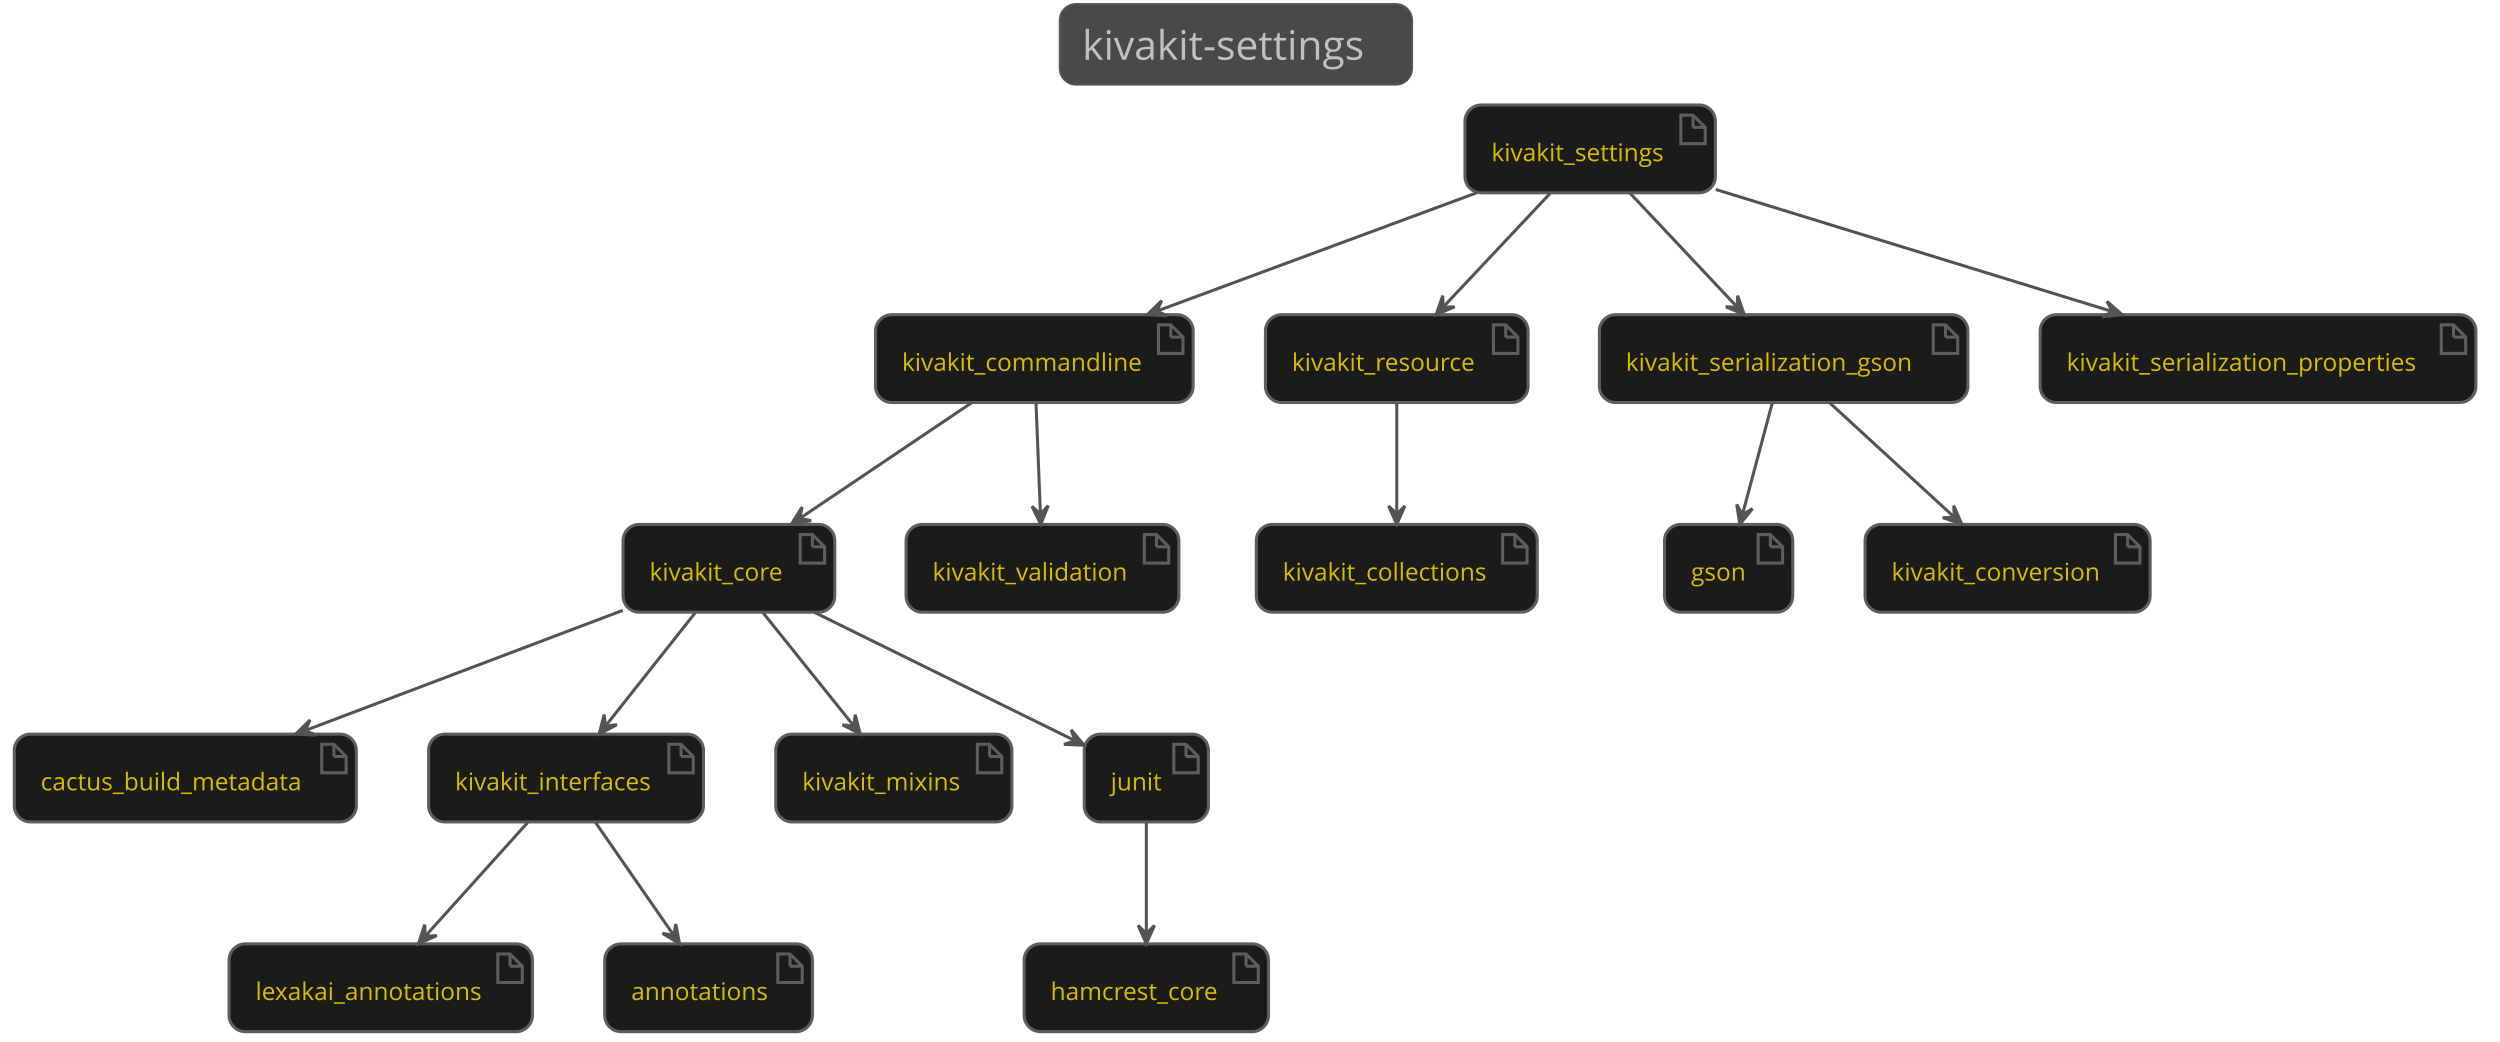
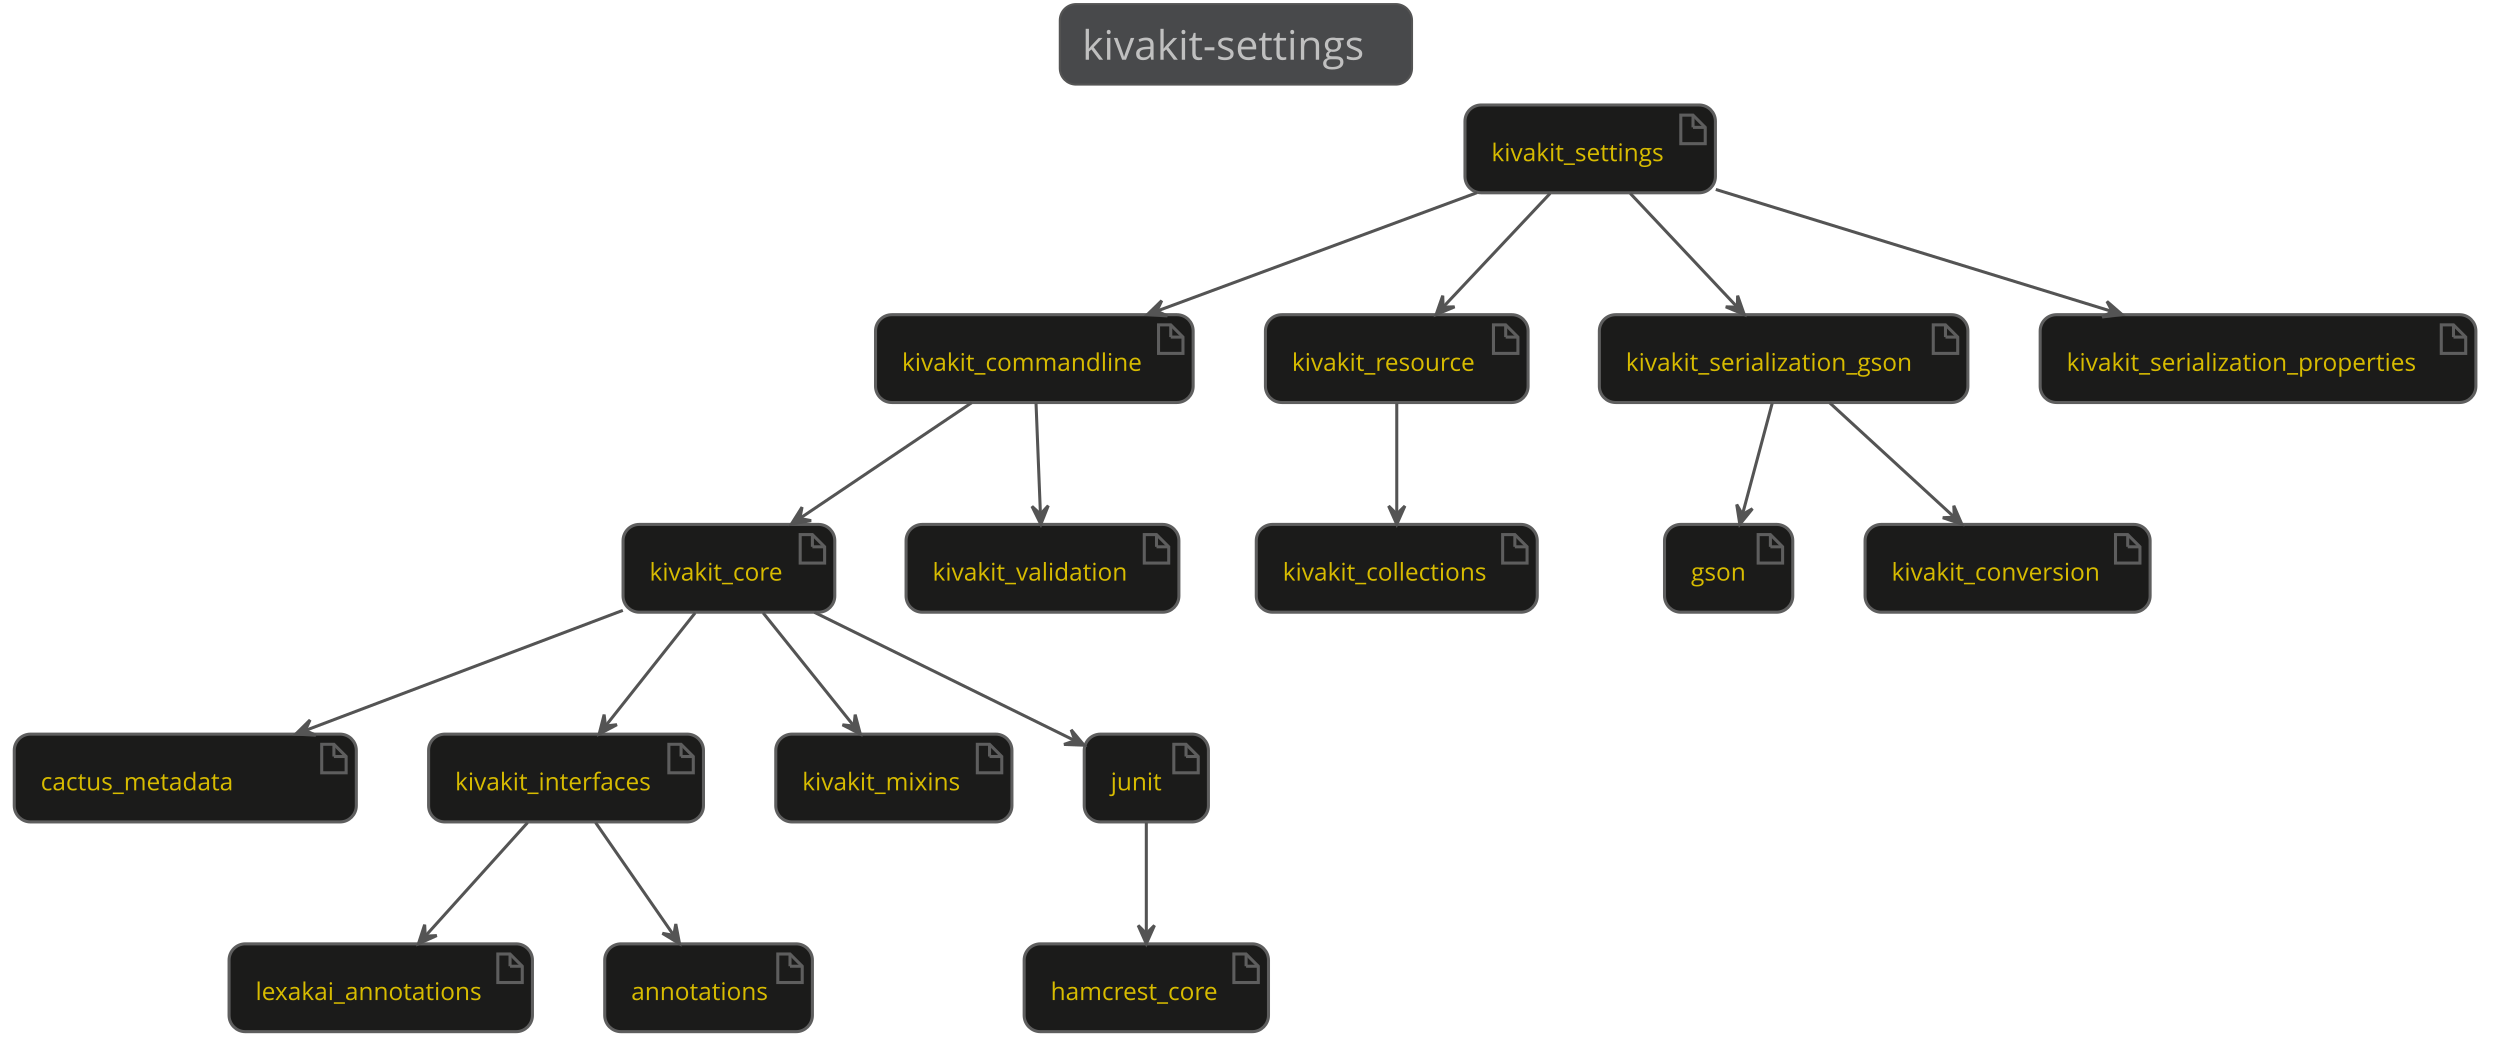
<svg xmlns="http://www.w3.org/2000/svg" contentScriptType="application/ecmascript" contentStyleType="text/css" height="533.333px" preserveAspectRatio="none" style="width:1279px;height:533px;background:#333333;" version="1.1" viewBox="0 0 1279 533" width="1279.167px" zoomAndPan="magnify">
  <defs />
  <g>
    <rect fill="#48494B" height="41.203" rx="8.333" ry="8.333" style="stroke:#545454;stroke-width:1.042;" width="180.208" x="542.188" y="2.083" />
    <text fill="#C0C0C0" font-family="Open Sans,Avenir,Nunito,Arial,Helvetica,SansSerif" font-size="20.833" lengthAdjust="spacing" textLength="157.292" x="553.646" y="30.558">kivakit-settings</text>
    <rect fill="#1B1B1A" height="44.93" rx="8.333" ry="8.333" style="stroke:#5E5E5E;stroke-width:1.562;" width="65.625" x="851.562" y="268.286" />
    <polygon fill="#1B1B1A" points="899.479,273.495,899.479,288.078,911.979,288.078,911.979,279.745,905.729,273.495,899.479,273.495" style="stroke:#5E5E5E;stroke-width:1.562;" />
    <line style="stroke:#5E5E5E;stroke-width:1.562;" x1="905.729" x2="905.729" y1="273.495" y2="279.745" />
    <line style="stroke:#5E5E5E;stroke-width:1.562;" x1="911.979" x2="905.729" y1="279.745" y2="279.745" />
    <text fill="#D8BC00" font-family="Open Sans,Avenir,Nunito,Arial,Helvetica,SansSerif" font-size="12.5" lengthAdjust="spacing" textLength="28.125" x="865.104" y="297.038">gson</text>
    <rect fill="#1B1B1A" height="44.93" rx="8.333" ry="8.333" style="stroke:#5E5E5E;stroke-width:1.562;" width="175" x="7.292" y="375.578" />
    <polygon fill="#1B1B1A" points="164.583,380.786,164.583,395.37,177.083,395.37,177.083,387.036,170.833,380.786,164.583,380.786" style="stroke:#5E5E5E;stroke-width:1.562;" />
    <line style="stroke:#5E5E5E;stroke-width:1.562;" x1="170.833" x2="170.833" y1="380.786" y2="387.036" />
    <line style="stroke:#5E5E5E;stroke-width:1.562;" x1="177.083" x2="170.833" y1="387.036" y2="387.036" />
-     <text fill="#D8BC00" font-family="Open Sans,Avenir,Nunito,Arial,Helvetica,SansSerif" font-size="12.5" lengthAdjust="spacing" textLength="137.5" x="20.833" y="404.329">cactus_build_metadata</text>
+     <text fill="#D8BC00" font-family="Open Sans,Avenir,Nunito,Arial,Helvetica,SansSerif" font-size="12.5" lengthAdjust="spacing" textLength="137.5" x="20.833" y="404.329">cactus_metadata</text>
    <rect fill="#1B1B1A" height="44.93" rx="8.333" ry="8.333" style="stroke:#5E5E5E;stroke-width:1.562;" width="143.75" x="642.708" y="268.286" />
    <polygon fill="#1B1B1A" points="768.75,273.495,768.75,288.078,781.25,288.078,781.25,279.745,775,273.495,768.75,273.495" style="stroke:#5E5E5E;stroke-width:1.562;" />
    <line style="stroke:#5E5E5E;stroke-width:1.562;" x1="775" x2="775" y1="273.495" y2="279.745" />
    <line style="stroke:#5E5E5E;stroke-width:1.562;" x1="781.25" x2="775" y1="279.745" y2="279.745" />
    <text fill="#D8BC00" font-family="Open Sans,Avenir,Nunito,Arial,Helvetica,SansSerif" font-size="12.5" lengthAdjust="spacing" textLength="106.25" x="656.25" y="297.038">kivakit_collections</text>
    <rect fill="#1B1B1A" height="44.93" rx="8.333" ry="8.333" style="stroke:#5E5E5E;stroke-width:1.562;" width="162.5" x="447.917" y="160.994" />
    <polygon fill="#1B1B1A" points="592.708,166.203,592.708,180.786,605.208,180.786,605.208,172.453,598.958,166.203,592.708,166.203" style="stroke:#5E5E5E;stroke-width:1.562;" />
    <line style="stroke:#5E5E5E;stroke-width:1.562;" x1="598.958" x2="598.958" y1="166.203" y2="172.453" />
    <line style="stroke:#5E5E5E;stroke-width:1.562;" x1="605.208" x2="598.958" y1="172.453" y2="172.453" />
    <text fill="#D8BC00" font-family="Open Sans,Avenir,Nunito,Arial,Helvetica,SansSerif" font-size="12.5" lengthAdjust="spacing" textLength="125" x="461.458" y="189.746">kivakit_commandline</text>
    <rect fill="#1B1B1A" height="44.93" rx="8.333" ry="8.333" style="stroke:#5E5E5E;stroke-width:1.562;" width="145.833" x="954.167" y="268.286" />
    <polygon fill="#1B1B1A" points="1082.292,273.495,1082.292,288.078,1094.792,288.078,1094.792,279.745,1088.542,273.495,1082.292,273.495" style="stroke:#5E5E5E;stroke-width:1.562;" />
    <line style="stroke:#5E5E5E;stroke-width:1.562;" x1="1088.542" x2="1088.542" y1="273.495" y2="279.745" />
    <line style="stroke:#5E5E5E;stroke-width:1.562;" x1="1094.792" x2="1088.542" y1="279.745" y2="279.745" />
    <text fill="#D8BC00" font-family="Open Sans,Avenir,Nunito,Arial,Helvetica,SansSerif" font-size="12.5" lengthAdjust="spacing" textLength="108.333" x="967.708" y="297.038">kivakit_conversion</text>
    <rect fill="#1B1B1A" height="44.93" rx="8.333" ry="8.333" style="stroke:#5E5E5E;stroke-width:1.562;" width="108.333" x="318.75" y="268.286" />
    <polygon fill="#1B1B1A" points="409.375,273.495,409.375,288.078,421.875,288.078,421.875,279.745,415.625,273.495,409.375,273.495" style="stroke:#5E5E5E;stroke-width:1.562;" />
    <line style="stroke:#5E5E5E;stroke-width:1.562;" x1="415.625" x2="415.625" y1="273.495" y2="279.745" />
    <line style="stroke:#5E5E5E;stroke-width:1.562;" x1="421.875" x2="415.625" y1="279.745" y2="279.745" />
    <text fill="#D8BC00" font-family="Open Sans,Avenir,Nunito,Arial,Helvetica,SansSerif" font-size="12.5" lengthAdjust="spacing" textLength="70.833" x="332.292" y="297.038">kivakit_core</text>
    <rect fill="#1B1B1A" height="44.93" rx="8.333" ry="8.333" style="stroke:#5E5E5E;stroke-width:1.562;" width="140.625" x="219.271" y="375.578" />
    <polygon fill="#1B1B1A" points="342.188,380.786,342.188,395.37,354.688,395.37,354.688,387.036,348.438,380.786,342.188,380.786" style="stroke:#5E5E5E;stroke-width:1.562;" />
    <line style="stroke:#5E5E5E;stroke-width:1.562;" x1="348.438" x2="348.438" y1="380.786" y2="387.036" />
    <line style="stroke:#5E5E5E;stroke-width:1.562;" x1="354.688" x2="348.438" y1="387.036" y2="387.036" />
    <text fill="#D8BC00" font-family="Open Sans,Avenir,Nunito,Arial,Helvetica,SansSerif" font-size="12.5" lengthAdjust="spacing" textLength="103.125" x="232.812" y="404.329">kivakit_interfaces</text>
    <rect fill="#1B1B1A" height="44.93" rx="8.333" ry="8.333" style="stroke:#5E5E5E;stroke-width:1.562;" width="120.833" x="396.875" y="375.578" />
    <polygon fill="#1B1B1A" points="500,380.786,500,395.37,512.5,395.37,512.5,387.036,506.25,380.786,500,380.786" style="stroke:#5E5E5E;stroke-width:1.562;" />
    <line style="stroke:#5E5E5E;stroke-width:1.562;" x1="506.25" x2="506.25" y1="380.786" y2="387.036" />
    <line style="stroke:#5E5E5E;stroke-width:1.562;" x1="512.5" x2="506.25" y1="387.036" y2="387.036" />
    <text fill="#D8BC00" font-family="Open Sans,Avenir,Nunito,Arial,Helvetica,SansSerif" font-size="12.5" lengthAdjust="spacing" textLength="83.333" x="410.417" y="404.329">kivakit_mixins</text>
    <rect fill="#1B1B1A" height="44.93" rx="8.333" ry="8.333" style="stroke:#5E5E5E;stroke-width:1.562;" width="134.375" x="647.396" y="160.994" />
    <polygon fill="#1B1B1A" points="764.062,166.203,764.062,180.786,776.562,180.786,776.562,172.453,770.312,166.203,764.062,166.203" style="stroke:#5E5E5E;stroke-width:1.562;" />
    <line style="stroke:#5E5E5E;stroke-width:1.562;" x1="770.312" x2="770.312" y1="166.203" y2="172.453" />
    <line style="stroke:#5E5E5E;stroke-width:1.562;" x1="776.562" x2="770.312" y1="172.453" y2="172.453" />
    <text fill="#D8BC00" font-family="Open Sans,Avenir,Nunito,Arial,Helvetica,SansSerif" font-size="12.5" lengthAdjust="spacing" textLength="96.875" x="660.938" y="189.746">kivakit_resource</text>
    <rect fill="#1B1B1A" height="44.93" rx="8.333" ry="8.333" style="stroke:#5E5E5E;stroke-width:1.562;" width="188.542" x="818.229" y="160.994" />
    <polygon fill="#1B1B1A" points="989.062,166.203,989.062,180.786,1001.562,180.786,1001.562,172.453,995.312,166.203,989.062,166.203" style="stroke:#5E5E5E;stroke-width:1.562;" />
    <line style="stroke:#5E5E5E;stroke-width:1.562;" x1="995.312" x2="995.312" y1="166.203" y2="172.453" />
    <line style="stroke:#5E5E5E;stroke-width:1.562;" x1="1001.562" x2="995.312" y1="172.453" y2="172.453" />
    <text fill="#D8BC00" font-family="Open Sans,Avenir,Nunito,Arial,Helvetica,SansSerif" font-size="12.5" lengthAdjust="spacing" textLength="151.042" x="831.771" y="189.746">kivakit_serialization_gson</text>
    <rect fill="#1B1B1A" height="44.93" rx="8.333" ry="8.333" style="stroke:#5E5E5E;stroke-width:1.562;" width="222.917" x="1043.75" y="160.994" />
    <polygon fill="#1B1B1A" points="1248.958,166.203,1248.958,180.786,1261.458,180.786,1261.458,172.453,1255.208,166.203,1248.958,166.203" style="stroke:#5E5E5E;stroke-width:1.562;" />
    <line style="stroke:#5E5E5E;stroke-width:1.562;" x1="1255.208" x2="1255.208" y1="166.203" y2="172.453" />
    <line style="stroke:#5E5E5E;stroke-width:1.562;" x1="1261.458" x2="1255.208" y1="172.453" y2="172.453" />
    <text fill="#D8BC00" font-family="Open Sans,Avenir,Nunito,Arial,Helvetica,SansSerif" font-size="12.5" lengthAdjust="spacing" textLength="185.417" x="1057.292" y="189.746">kivakit_serialization_properties</text>
    <rect fill="#1B1B1A" height="44.93" rx="8.333" ry="8.333" style="stroke:#5E5E5E;stroke-width:1.562;" width="128.125" x="749.479" y="53.703" />
    <polygon fill="#1B1B1A" points="859.896,58.911,859.896,73.495,872.396,73.495,872.396,65.161,866.146,58.911,859.896,58.911" style="stroke:#5E5E5E;stroke-width:1.562;" />
    <line style="stroke:#5E5E5E;stroke-width:1.562;" x1="866.146" x2="866.146" y1="58.911" y2="65.161" />
    <line style="stroke:#5E5E5E;stroke-width:1.562;" x1="872.396" x2="866.146" y1="65.161" y2="65.161" />
    <text fill="#D8BC00" font-family="Open Sans,Avenir,Nunito,Arial,Helvetica,SansSerif" font-size="12.5" lengthAdjust="spacing" textLength="90.625" x="763.021" y="82.454">kivakit_settings</text>
    <rect fill="#1B1B1A" height="44.93" rx="8.333" ry="8.333" style="stroke:#5E5E5E;stroke-width:1.562;" width="139.583" x="463.542" y="268.286" />
    <polygon fill="#1B1B1A" points="585.417,273.495,585.417,288.078,597.917,288.078,597.917,279.745,591.667,273.495,585.417,273.495" style="stroke:#5E5E5E;stroke-width:1.562;" />
    <line style="stroke:#5E5E5E;stroke-width:1.562;" x1="591.667" x2="591.667" y1="273.495" y2="279.745" />
    <line style="stroke:#5E5E5E;stroke-width:1.562;" x1="597.917" x2="591.667" y1="279.745" y2="279.745" />
    <text fill="#D8BC00" font-family="Open Sans,Avenir,Nunito,Arial,Helvetica,SansSerif" font-size="12.5" lengthAdjust="spacing" textLength="102.083" x="477.083" y="297.038">kivakit_validation</text>
    <rect fill="#1B1B1A" height="44.93" rx="8.333" ry="8.333" style="stroke:#5E5E5E;stroke-width:1.562;" width="155.208" x="117.188" y="482.87" />
    <polygon fill="#1B1B1A" points="254.688,488.078,254.688,502.661,267.188,502.661,267.188,494.328,260.938,488.078,254.688,488.078" style="stroke:#5E5E5E;stroke-width:1.562;" />
    <line style="stroke:#5E5E5E;stroke-width:1.562;" x1="260.938" x2="260.938" y1="488.078" y2="494.328" />
    <line style="stroke:#5E5E5E;stroke-width:1.562;" x1="267.188" x2="260.938" y1="494.328" y2="494.328" />
    <text fill="#D8BC00" font-family="Open Sans,Avenir,Nunito,Arial,Helvetica,SansSerif" font-size="12.5" lengthAdjust="spacing" textLength="117.708" x="130.729" y="511.621">lexakai_annotations</text>
    <rect fill="#1B1B1A" height="44.93" rx="8.333" ry="8.333" style="stroke:#5E5E5E;stroke-width:1.562;" width="63.542" x="554.688" y="375.578" />
    <polygon fill="#1B1B1A" points="600.521,380.786,600.521,395.37,613.021,395.37,613.021,387.036,606.771,380.786,600.521,380.786" style="stroke:#5E5E5E;stroke-width:1.562;" />
    <line style="stroke:#5E5E5E;stroke-width:1.562;" x1="606.771" x2="606.771" y1="380.786" y2="387.036" />
    <line style="stroke:#5E5E5E;stroke-width:1.562;" x1="613.021" x2="606.771" y1="387.036" y2="387.036" />
    <text fill="#D8BC00" font-family="Open Sans,Avenir,Nunito,Arial,Helvetica,SansSerif" font-size="12.5" lengthAdjust="spacing" textLength="26.042" x="568.229" y="404.329">junit</text>
    <rect fill="#1B1B1A" height="44.93" rx="8.333" ry="8.333" style="stroke:#5E5E5E;stroke-width:1.562;" width="125" x="523.958" y="482.87" />
    <polygon fill="#1B1B1A" points="631.25,488.078,631.25,502.661,643.75,502.661,643.75,494.328,637.5,488.078,631.25,488.078" style="stroke:#5E5E5E;stroke-width:1.562;" />
    <line style="stroke:#5E5E5E;stroke-width:1.562;" x1="637.5" x2="637.5" y1="488.078" y2="494.328" />
    <line style="stroke:#5E5E5E;stroke-width:1.562;" x1="643.75" x2="637.5" y1="494.328" y2="494.328" />
    <text fill="#D8BC00" font-family="Open Sans,Avenir,Nunito,Arial,Helvetica,SansSerif" font-size="12.5" lengthAdjust="spacing" textLength="87.5" x="537.5" y="511.621">hamcrest_core</text>
    <rect fill="#1B1B1A" height="44.93" rx="8.333" ry="8.333" style="stroke:#5E5E5E;stroke-width:1.562;" width="106.25" x="309.375" y="482.87" />
    <polygon fill="#1B1B1A" points="397.917,488.078,397.917,502.661,410.417,502.661,410.417,494.328,404.167,488.078,397.917,488.078" style="stroke:#5E5E5E;stroke-width:1.562;" />
    <line style="stroke:#5E5E5E;stroke-width:1.562;" x1="404.167" x2="404.167" y1="488.078" y2="494.328" />
    <line style="stroke:#5E5E5E;stroke-width:1.562;" x1="410.417" x2="404.167" y1="494.328" y2="494.328" />
    <text fill="#D8BC00" font-family="Open Sans,Avenir,Nunito,Arial,Helvetica,SansSerif" font-size="12.5" lengthAdjust="spacing" textLength="68.75" x="322.917" y="511.621">annotations</text>
    <path d="M586.458,420.817 C586.458,437.286 586.458,459.984 586.458,477.536 " fill="none" id="junit-to-hamcrest_core" style="stroke:#545454;stroke-width:1.562;" />
    <polygon fill="#545454" points="586.458,482.817,590.625,473.442,586.458,477.609,582.292,473.442,586.458,482.817" style="stroke:#545454;stroke-width:1.562;" />
    <path d="M497.167,205.974 C471.677,223.14 435.99,247.172 409.396,265.078 " fill="none" id="kivakit_commandline-to-kivakit_core" style="stroke:#545454;stroke-width:1.562;" />
    <polygon fill="#545454" points="404.875,268.13,414.98,266.356,409.197,265.224,410.33,259.441,404.875,268.13" style="stroke:#545454;stroke-width:1.562;" />
    <path d="M530.031,206.234 C530.688,222.703 531.583,245.401 532.281,262.953 " fill="none" id="kivakit_commandline-to-kivakit_validation" style="stroke:#545454;stroke-width:1.562;" />
    <polygon fill="#545454" points="532.49,268.234,536.278,258.7,532.281,263.03,527.952,259.033,532.49,268.234" style="stroke:#545454;stroke-width:1.562;" />
-     <path d="M318.635,312.255 C272.021,329.89 204.854,355.296 156.26,373.682 " fill="none" id="kivakit_core-to-cactus_build_metadata" style="stroke:#545454;stroke-width:1.562;" />
+     <path d="M318.635,312.255 C272.021,329.89 204.854,355.296 156.26,373.682 " fill="none" id="kivakit_core-to-cactus_metadata" style="stroke:#545454;stroke-width:1.562;" />
    <polygon fill="#545454" points="151.323,375.546,161.566,376.129,156.195,373.705,158.619,368.334,151.323,375.546" style="stroke:#545454;stroke-width:1.562;" />
    <path d="M416.646,313.265 C455.885,332.599 512.812,360.651 549.74,378.838 " fill="none" id="kivakit_core-to-junit" style="stroke:#545454;stroke-width:1.562;" />
    <polygon fill="#545454" points="554.594,381.234,548.011,373.365,549.918,378.941,544.342,380.847,554.594,381.234" style="stroke:#545454;stroke-width:1.562;" />
    <path d="M355.646,313.526 C342.375,330.276 324,353.474 310,371.151 " fill="none" id="kivakit_core-to-kivakit_interfaces" style="stroke:#545454;stroke-width:1.562;" />
    <polygon fill="#545454" points="306.542,375.526,315.62,370.747,309.768,371.437,309.078,365.585,306.542,375.526" style="stroke:#545454;stroke-width:1.562;" />
    <path d="M390.396,313.526 C403.833,330.276 422.438,353.474 436.615,371.151 " fill="none" id="kivakit_core-to-kivakit_mixins" style="stroke:#545454;stroke-width:1.562;" />
    <polygon fill="#545454" points="440.125,375.526,437.509,365.606,436.866,371.463,431.009,370.82,440.125,375.526" style="stroke:#545454;stroke-width:1.562;" />
    <path d="M304.688,420.817 C316.302,437.567 332.385,460.765 344.635,478.442 " fill="none" id="kivakit_interfaces-to-annotations" style="stroke:#545454;stroke-width:1.562;" />
    <polygon fill="#545454" points="347.656,482.817,345.738,472.739,344.688,478.537,338.89,477.487,347.656,482.817" style="stroke:#545454;stroke-width:1.562;" />
    <path d="M269.938,420.817 C254.719,437.713 233.594,461.161 217.615,478.89 " fill="none" id="kivakit_interfaces-to-lexakai_annotations" style="stroke:#545454;stroke-width:1.562;" />
    <polygon fill="#545454" points="214.083,482.817,223.452,478.636,217.567,478.946,217.258,473.062,214.083,482.817" style="stroke:#545454;stroke-width:1.562;" />
    <path d="M714.583,206.234 C714.583,222.703 714.583,245.401 714.583,262.953 " fill="none" id="kivakit_resource-to-kivakit_collections" style="stroke:#545454;stroke-width:1.562;" />
    <polygon fill="#545454" points="714.583,268.234,718.75,258.859,714.583,263.026,710.417,258.859,714.583,268.234" style="stroke:#545454;stroke-width:1.562;" />
    <path d="M906.677,206.234 C902.271,222.703 896.198,245.401 891.51,262.953 " fill="none" id="kivakit_serialization_gson-to-gson" style="stroke:#545454;stroke-width:1.562;" />
    <polygon fill="#545454" points="890.094,268.234,896.554,260.265,891.448,263.205,888.508,258.098,890.094,268.234" style="stroke:#545454;stroke-width:1.562;" />
    <path d="M935.969,205.974 C954.344,222.859 979.969,246.38 999.365,264.192 " fill="none" id="kivakit_serialization_gson-to-kivakit_conversion" style="stroke:#545454;stroke-width:1.562;" />
    <polygon fill="#545454" points="1003.646,268.13,999.56,258.719,999.81,264.606,993.923,264.856,1003.646,268.13" style="stroke:#545454;stroke-width:1.562;" />
    <path d="M755.656,98.557 C708.083,116.161 640.802,141.047 591.948,159.119 " fill="none" id="kivakit_settings-to-kivakit_commandline" style="stroke:#545454;stroke-width:1.562;" />
    <polygon fill="#545454" points="586.979,160.963,597.217,161.628,591.866,159.161,594.333,153.809,586.979,160.963" style="stroke:#545454;stroke-width:1.562;" />
    <path d="M793.042,98.942 C777.146,115.838 755.083,139.286 738.406,157.015 " fill="none" id="kivakit_settings-to-kivakit_resource" style="stroke:#545454;stroke-width:1.562;" />
    <polygon fill="#545454" points="734.719,160.942,744.178,156.971,738.288,157.15,738.11,151.26,734.719,160.942" style="stroke:#545454;stroke-width:1.562;" />
    <path d="M834.042,98.942 C849.938,115.838 872,139.286 888.677,157.015 " fill="none" id="kivakit_settings-to-kivakit_serialization_gson" style="stroke:#545454;stroke-width:1.562;" />
    <polygon fill="#545454" points="892.365,160.942,888.973,151.26,888.795,157.15,882.905,156.971,892.365,160.942" style="stroke:#545454;stroke-width:1.562;" />
    <path d="M877.802,96.932 C935.438,114.671 1020,140.713 1080.594,159.369 " fill="none" id="kivakit_settings-to-kivakit_serialization_properties" style="stroke:#545454;stroke-width:1.562;" />
    <polygon fill="#545454" points="1085.646,160.932,1077.909,154.194,1080.668,159.401,1075.46,162.16,1085.646,160.932" style="stroke:#545454;stroke-width:1.562;" />
  </g>
</svg>
